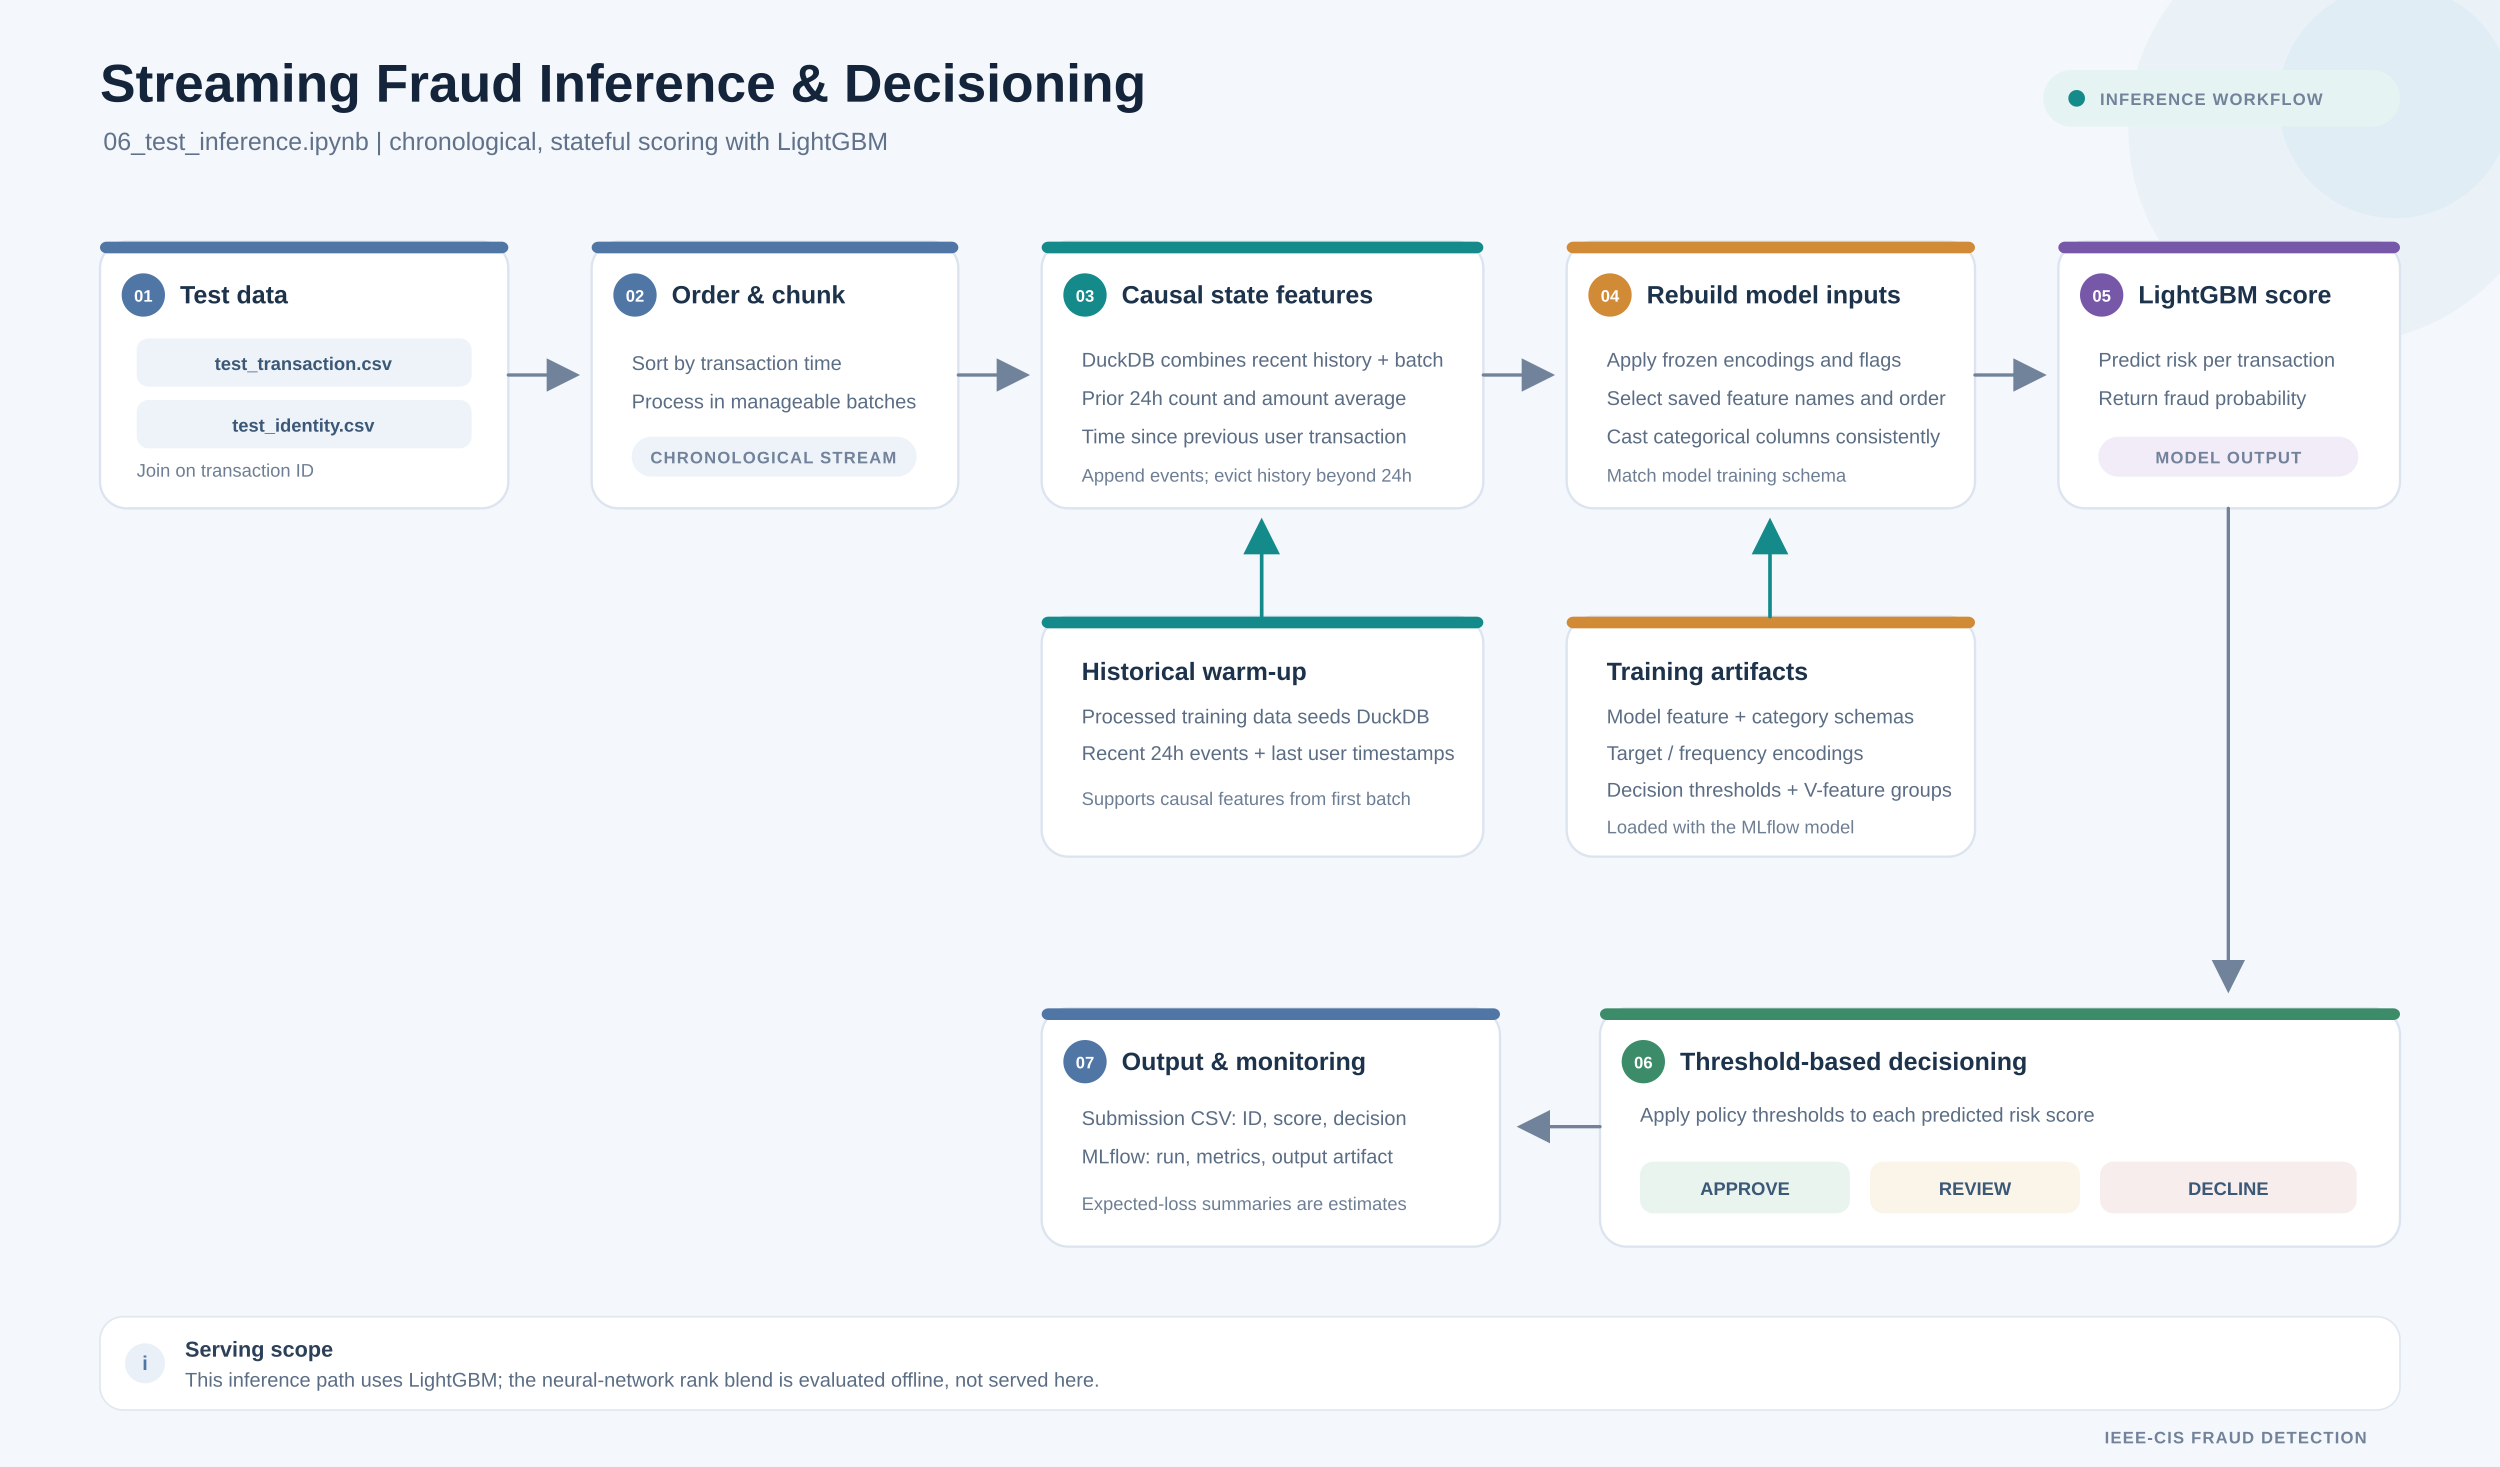
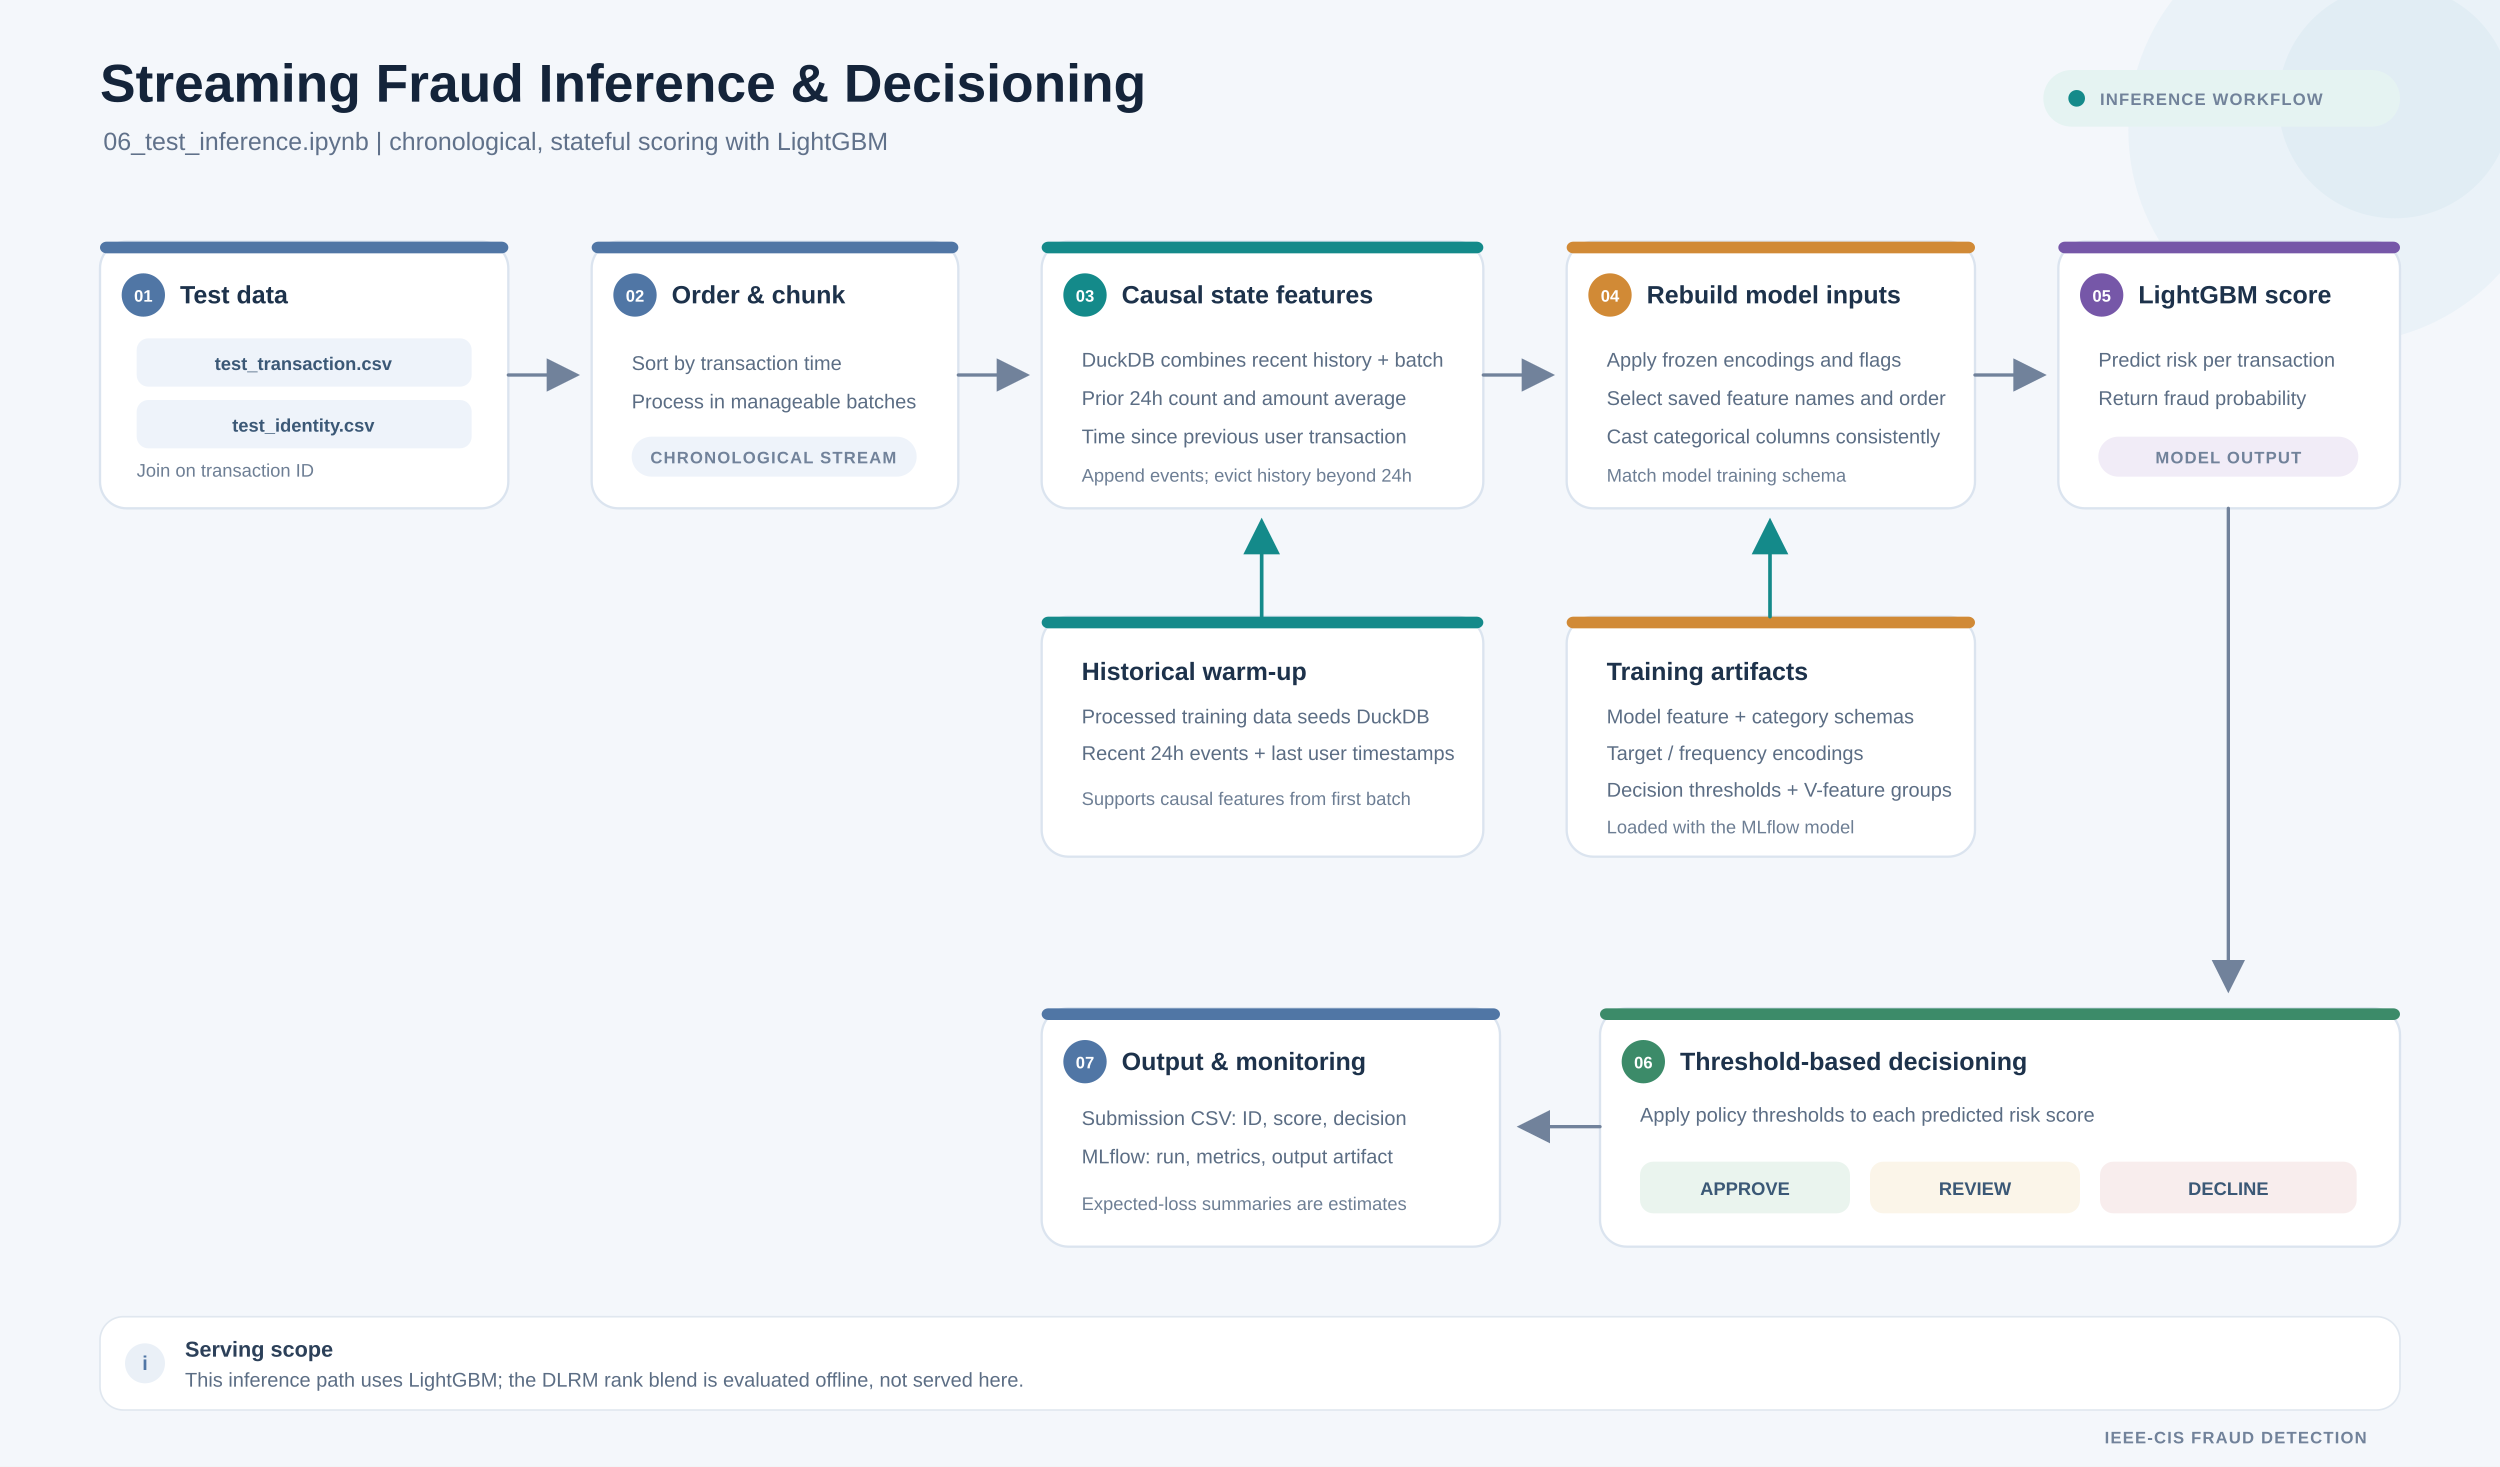
<svg xmlns="http://www.w3.org/2000/svg" width="1500" height="880" viewBox="0 0 1500 880" role="img" aria-labelledby="title desc">
  <defs>
    <marker id="arrow" markerWidth="10" markerHeight="10" refX="8" refY="5" orient="auto">
      <path d="M0,0 L10,5 L0,10 Z" fill="#71829b" />
    </marker>
    <marker id="arrow-teal" markerWidth="10" markerHeight="10" refX="8" refY="5" orient="auto">
      <path d="M0,0 L10,5 L0,10 Z" fill="#148a8a" />
    </marker>
    <style>
      .title { font: 700 32px 'Segoe UI', Arial, sans-serif; fill: #14243a; }
      .subtitle { font: 400 15px 'Segoe UI', Arial, sans-serif; fill: #60718a; }
      .heading { font: 700 15px 'Segoe UI', Arial, sans-serif; fill: #1d324b; }
      .label { font: 600 13px 'Segoe UI', Arial, sans-serif; fill: #2c4059; }
      .body { font: 400 12px 'Segoe UI', Arial, sans-serif; fill: #5b6d84; }
      .small { font: 400 11px 'Segoe UI', Arial, sans-serif; fill: #6d7e94; }
      .tiny { font: 600 10px 'Segoe UI', Arial, sans-serif; letter-spacing: .7px; fill: #71829a; }
      .chip { font: 600 11px 'Segoe UI', Arial, sans-serif; fill: #3b5876; }
      .card { fill: #fff; stroke: #dbe4ef; stroke-width: 1.4; }
      .line { fill: none; stroke: #71829b; stroke-width: 2; stroke-linecap: round; stroke-linejoin: round; marker-end: url(#arrow); }
      .line-teal { fill: none; stroke: #148a8a; stroke-width: 2.2; stroke-linecap: round; stroke-linejoin: round; marker-end: url(#arrow-teal); }
    </style>
  </defs>
  <rect width="1500" height="880" fill="#f4f7fb" />
  <circle cx="1405" cy="78" r="128" fill="#eaf2f8" />
  <circle cx="1437" cy="61" r="70" fill="#e1edf4" />
  <text x="60" y="61" class="title">Streaming Fraud Inference &amp; Decisioning</text>
  <text x="62" y="90" class="subtitle">06_test_inference.ipynb  |  chronological, stateful scoring with LightGBM</text>
  <rect x="1226" y="42" width="214" height="34" rx="17" fill="#e5f3f2" />
  <circle cx="1246" cy="59" r="5" fill="#148a8a" />
  <text x="1260" y="63" class="tiny" fill="#147b7b">INFERENCE WORKFLOW</text>
  <rect x="60" y="145" width="245" height="160" rx="16" class="card" />
  <rect x="60" y="145" width="245" height="7" rx="4" fill="#5076a5" />
  <circle cx="86" cy="177" r="13" fill="#5076a5" />
  <text x="86" y="181" text-anchor="middle" font-family="Segoe UI,Arial,sans-serif" font-size="10" font-weight="700" fill="#fff">01</text>
  <text x="108" y="182" class="heading">Test data</text>
  <rect x="82" y="203" width="201" height="29" rx="7" fill="#eef3fa" />
  <text x="182" y="222" text-anchor="middle" class="chip">test_transaction.csv</text>
  <rect x="82" y="240" width="201" height="29" rx="7" fill="#eef3fa" />
  <text x="182" y="259" text-anchor="middle" class="chip">test_identity.csv</text>
  <text x="82" y="286" class="small">Join on transaction ID</text>
  <path d="M305 225 H344" class="line" />
  <rect x="355" y="145" width="220" height="160" rx="16" class="card" />
  <rect x="355" y="145" width="220" height="7" rx="4" fill="#5076a5" />
  <circle cx="381" cy="177" r="13" fill="#5076a5" />
  <text x="381" y="181" text-anchor="middle" font-family="Segoe UI,Arial,sans-serif" font-size="10" font-weight="700" fill="#fff">02</text>
  <text x="403" y="182" class="heading">Order &amp; chunk</text>
  <text x="379" y="222" class="body">Sort by transaction time</text>
  <text x="379" y="245" class="body">Process in manageable batches</text>
  <rect x="379" y="262" width="171" height="24" rx="12" fill="#eef3fa" />
  <text x="464" y="278" text-anchor="middle" class="tiny">CHRONOLOGICAL STREAM</text>
  <path d="M575 225 H614" class="line" />
  <rect x="625" y="145" width="265" height="160" rx="16" class="card" />
  <rect x="625" y="145" width="265" height="7" rx="4" fill="#148a8a" />
  <circle cx="651" cy="177" r="13" fill="#148a8a" />
  <text x="651" y="181" text-anchor="middle" font-family="Segoe UI,Arial,sans-serif" font-size="10" font-weight="700" fill="#fff">03</text>
  <text x="673" y="182" class="heading">Causal state features</text>
  <text x="649" y="220" class="body">DuckDB combines recent history + batch</text>
  <text x="649" y="243" class="body">Prior 24h count and amount average</text>
  <text x="649" y="266" class="body">Time since previous user transaction</text>
  <text x="649" y="289" class="small">Append events; evict history beyond 24h</text>
  <path d="M890 225 H929" class="line" />
  <rect x="940" y="145" width="245" height="160" rx="16" class="card" />
  <rect x="940" y="145" width="245" height="7" rx="4" fill="#d18a36" />
  <circle cx="966" cy="177" r="13" fill="#d18a36" />
  <text x="966" y="181" text-anchor="middle" font-family="Segoe UI,Arial,sans-serif" font-size="10" font-weight="700" fill="#fff">04</text>
  <text x="988" y="182" class="heading">Rebuild model inputs</text>
  <text x="964" y="220" class="body">Apply frozen encodings and flags</text>
  <text x="964" y="243" class="body">Select saved feature names and order</text>
  <text x="964" y="266" class="body">Cast categorical columns consistently</text>
  <text x="964" y="289" class="small">Match model training schema</text>
  <path d="M1185 225 H1224" class="line" />
  <rect x="1235" y="145" width="205" height="160" rx="16" class="card" />
  <rect x="1235" y="145" width="205" height="7" rx="4" fill="#7657a8" />
  <circle cx="1261" cy="177" r="13" fill="#7657a8" />
  <text x="1261" y="181" text-anchor="middle" font-family="Segoe UI,Arial,sans-serif" font-size="10" font-weight="700" fill="#fff">05</text>
  <text x="1283" y="182" class="heading">LightGBM score</text>
  <text x="1259" y="220" class="body">Predict risk per transaction</text>
  <text x="1259" y="243" class="body">Return fraud probability</text>
  <rect x="1259" y="262" width="156" height="24" rx="12" fill="#f1ecf7" />
  <text x="1337" y="278" text-anchor="middle" class="tiny">MODEL OUTPUT</text>
  <rect x="625" y="370" width="265" height="144" rx="16" class="card" />
  <rect x="625" y="370" width="265" height="7" rx="4" fill="#148a8a" />
  <text x="649" y="408" class="heading">Historical warm-up</text>
  <text x="649" y="434" class="body">Processed training data seeds DuckDB</text>
  <text x="649" y="456" class="body">Recent 24h events + last user timestamps</text>
  <text x="649" y="483" class="small">Supports causal features from first batch</text>
  <path d="M757 370 V315" class="line-teal" />
  <rect x="940" y="370" width="245" height="144" rx="16" class="card" />
  <rect x="940" y="370" width="245" height="7" rx="4" fill="#d18a36" />
  <text x="964" y="408" class="heading">Training artifacts</text>
  <text x="964" y="434" class="body">Model feature + category schemas</text>
  <text x="964" y="456" class="body">Target / frequency encodings</text>
  <text x="964" y="478" class="body">Decision thresholds + V-feature groups</text>
  <text x="964" y="500" class="small">Loaded with the MLflow model</text>
  <path d="M1062 370 V315" class="line-teal" />
  <path d="M1337 305 V592" class="line" />
  <rect x="960" y="605" width="480" height="143" rx="16" class="card" />
  <rect x="960" y="605" width="480" height="7" rx="4" fill="#3c8b69" />
  <circle cx="986" cy="637" r="13" fill="#3c8b69" />
  <text x="986" y="641" text-anchor="middle" font-family="Segoe UI,Arial,sans-serif" font-size="10" font-weight="700" fill="#fff">06</text>
  <text x="1008" y="642" class="heading">Threshold-based decisioning</text>
  <text x="984" y="673" class="body">Apply policy thresholds to each predicted risk score</text>
  <rect x="984" y="697" width="126" height="31" rx="8" fill="#eaf4ee" />
  <text x="1047" y="717" text-anchor="middle" class="chip">APPROVE</text>
  <rect x="1122" y="697" width="126" height="31" rx="8" fill="#fbf5e9" />
  <text x="1185" y="717" text-anchor="middle" class="chip">REVIEW</text>
  <rect x="1260" y="697" width="154" height="31" rx="8" fill="#f8eded" />
  <text x="1337" y="717" text-anchor="middle" class="chip">DECLINE</text>
  <path d="M960 676 H914" class="line" />
  <rect x="625" y="605" width="275" height="143" rx="16" class="card" />
  <rect x="625" y="605" width="275" height="7" rx="4" fill="#5076a5" />
  <circle cx="651" cy="637" r="13" fill="#5076a5" />
  <text x="651" y="641" text-anchor="middle" font-family="Segoe UI,Arial,sans-serif" font-size="10" font-weight="700" fill="#fff">07</text>
  <text x="673" y="642" class="heading">Output &amp; monitoring</text>
  <text x="649" y="675" class="body">Submission CSV: ID, score, decision</text>
  <text x="649" y="698" class="body">MLflow: run, metrics, output artifact</text>
  <text x="649" y="726" class="small">Expected-loss summaries are estimates</text>
  <rect x="60" y="790" width="1380" height="56" rx="14" fill="#fff" stroke="#e0e7ef" />
  <circle cx="87" cy="818" r="12" fill="#eaf0f7" />
  <text x="87" y="822" text-anchor="middle" font-family="Segoe UI,Arial,sans-serif" font-size="12" font-weight="700" fill="#5076a5">i</text>
  <text x="111" y="814" class="label">Serving scope</text>
-   <text x="111" y="832" class="body">This inference path uses LightGBM; the neural-network rank blend is evaluated offline, not served here.</text>
+   <text x="111" y="832" class="body">This inference path uses LightGBM; the DLRM rank blend is evaluated offline, not served here.</text>
  <text x="1420" y="866" text-anchor="end" class="tiny">IEEE-CIS FRAUD DETECTION</text>
</svg>
